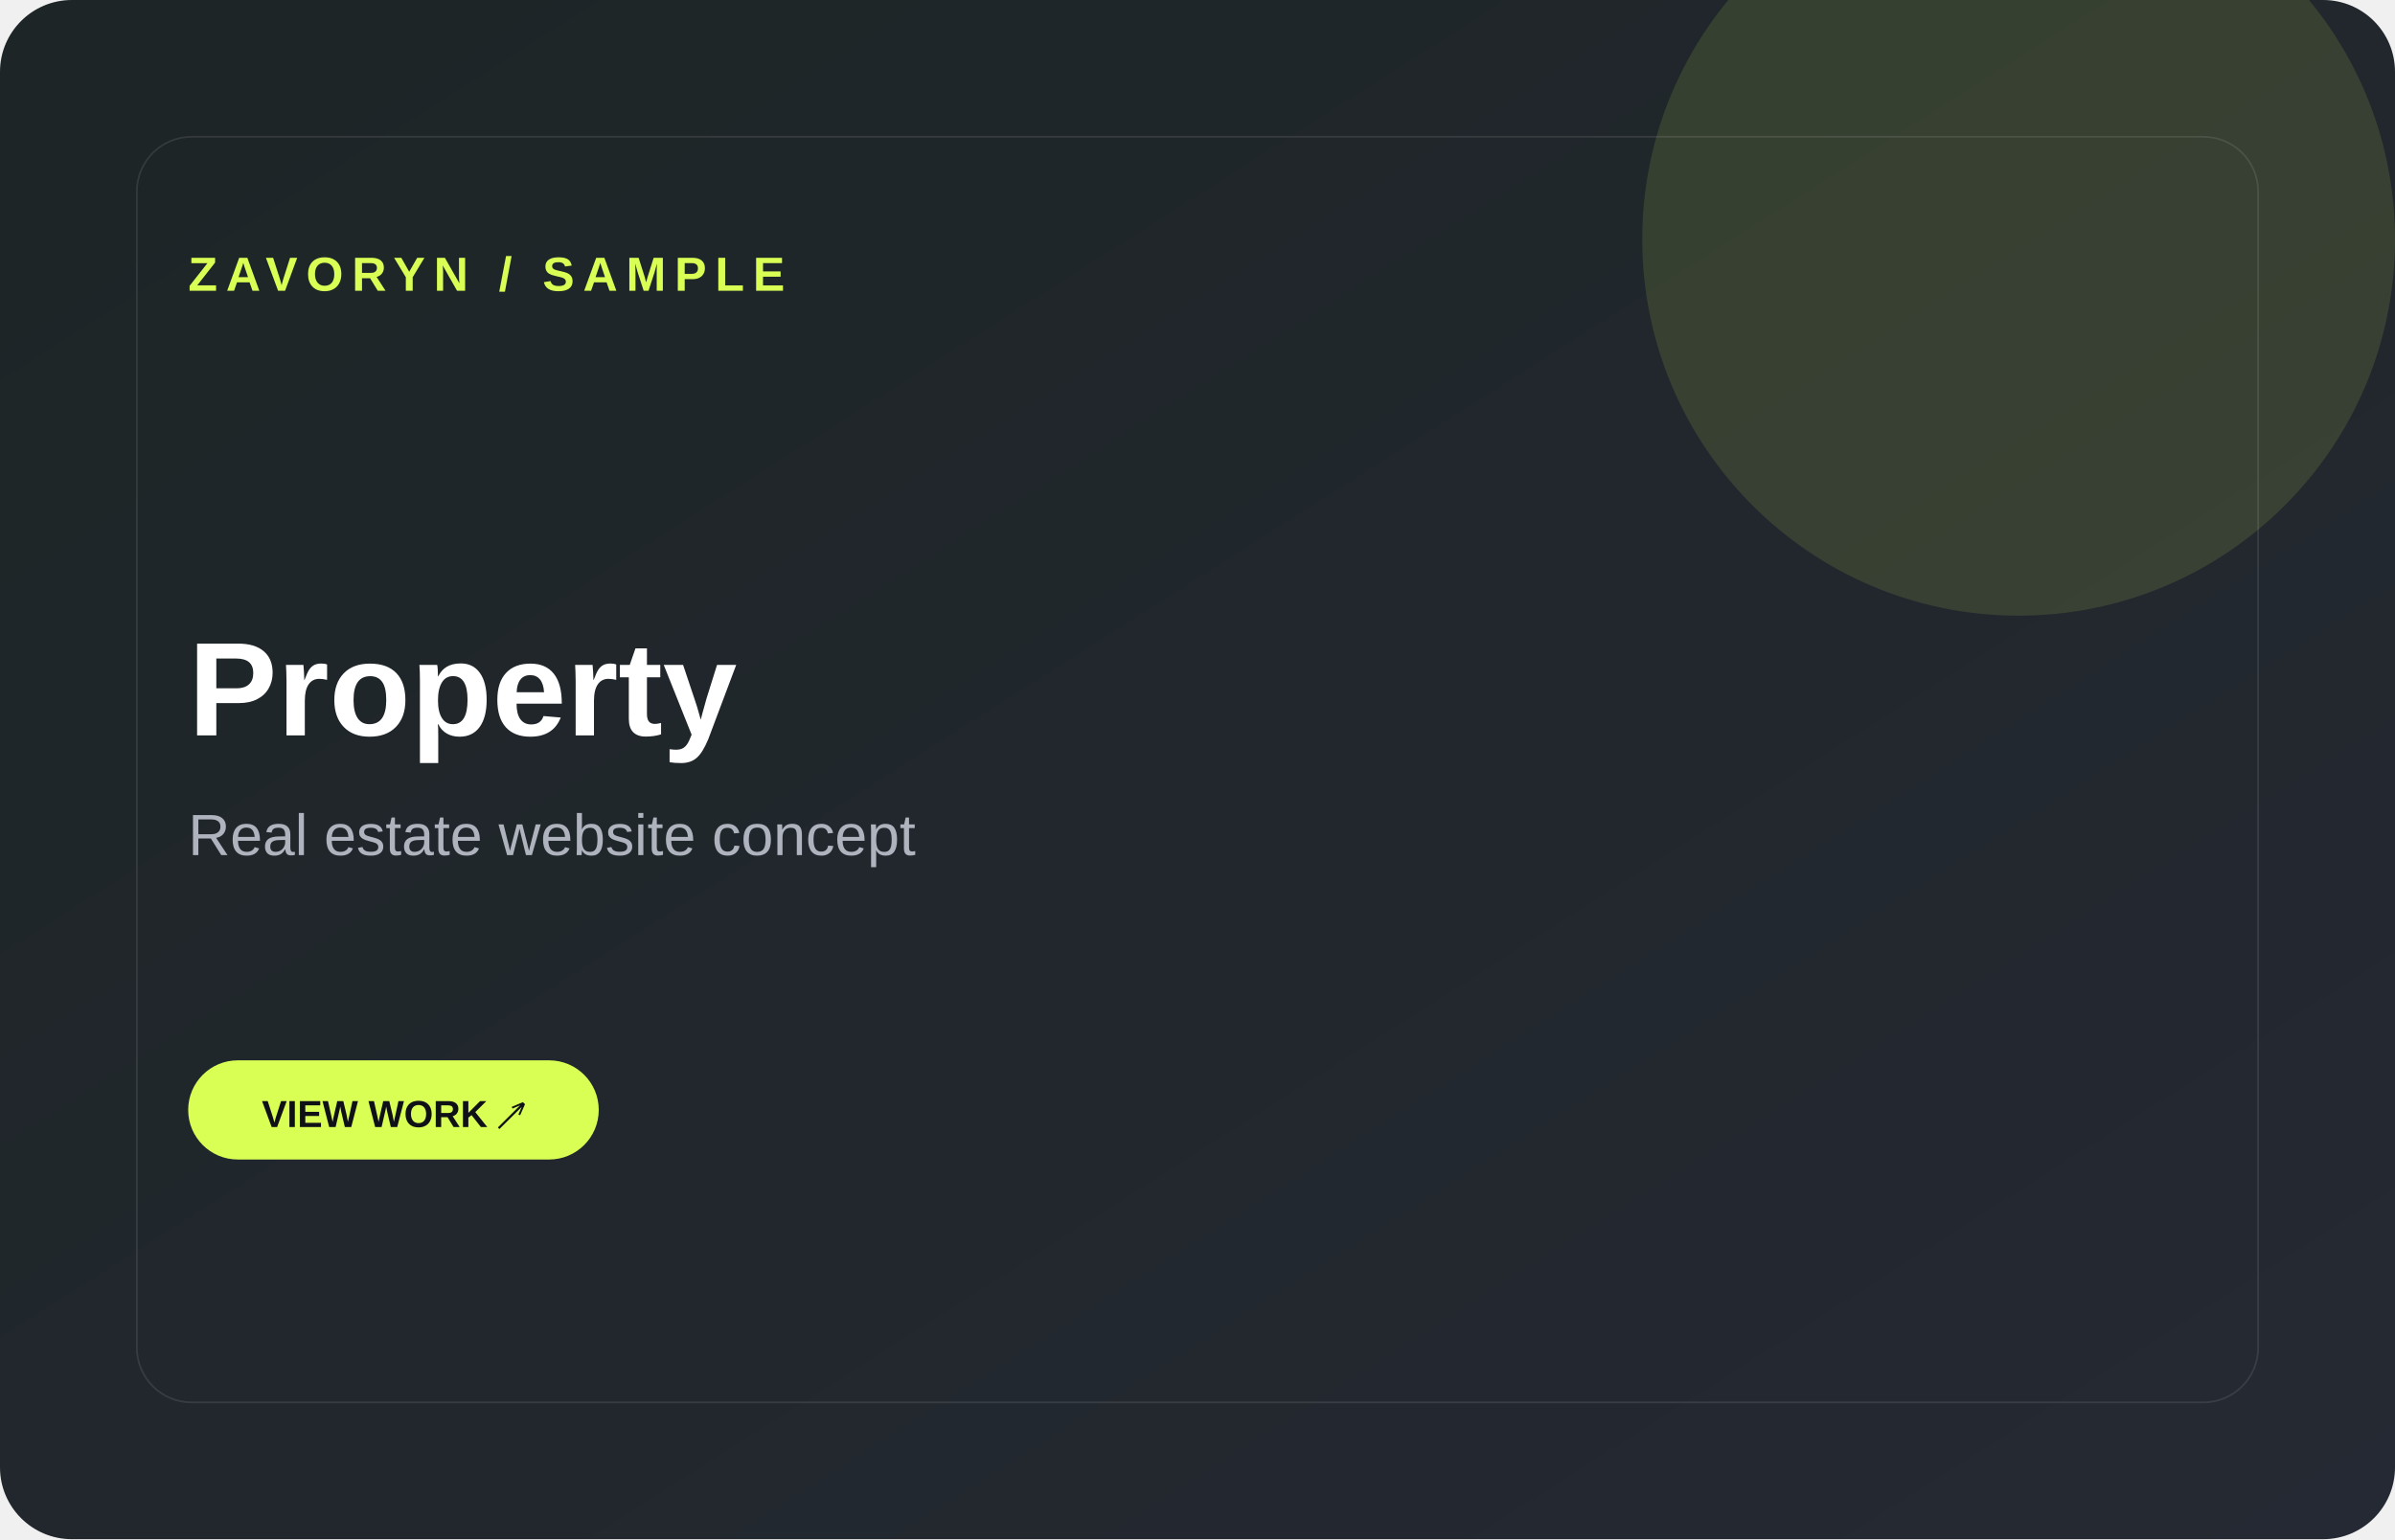
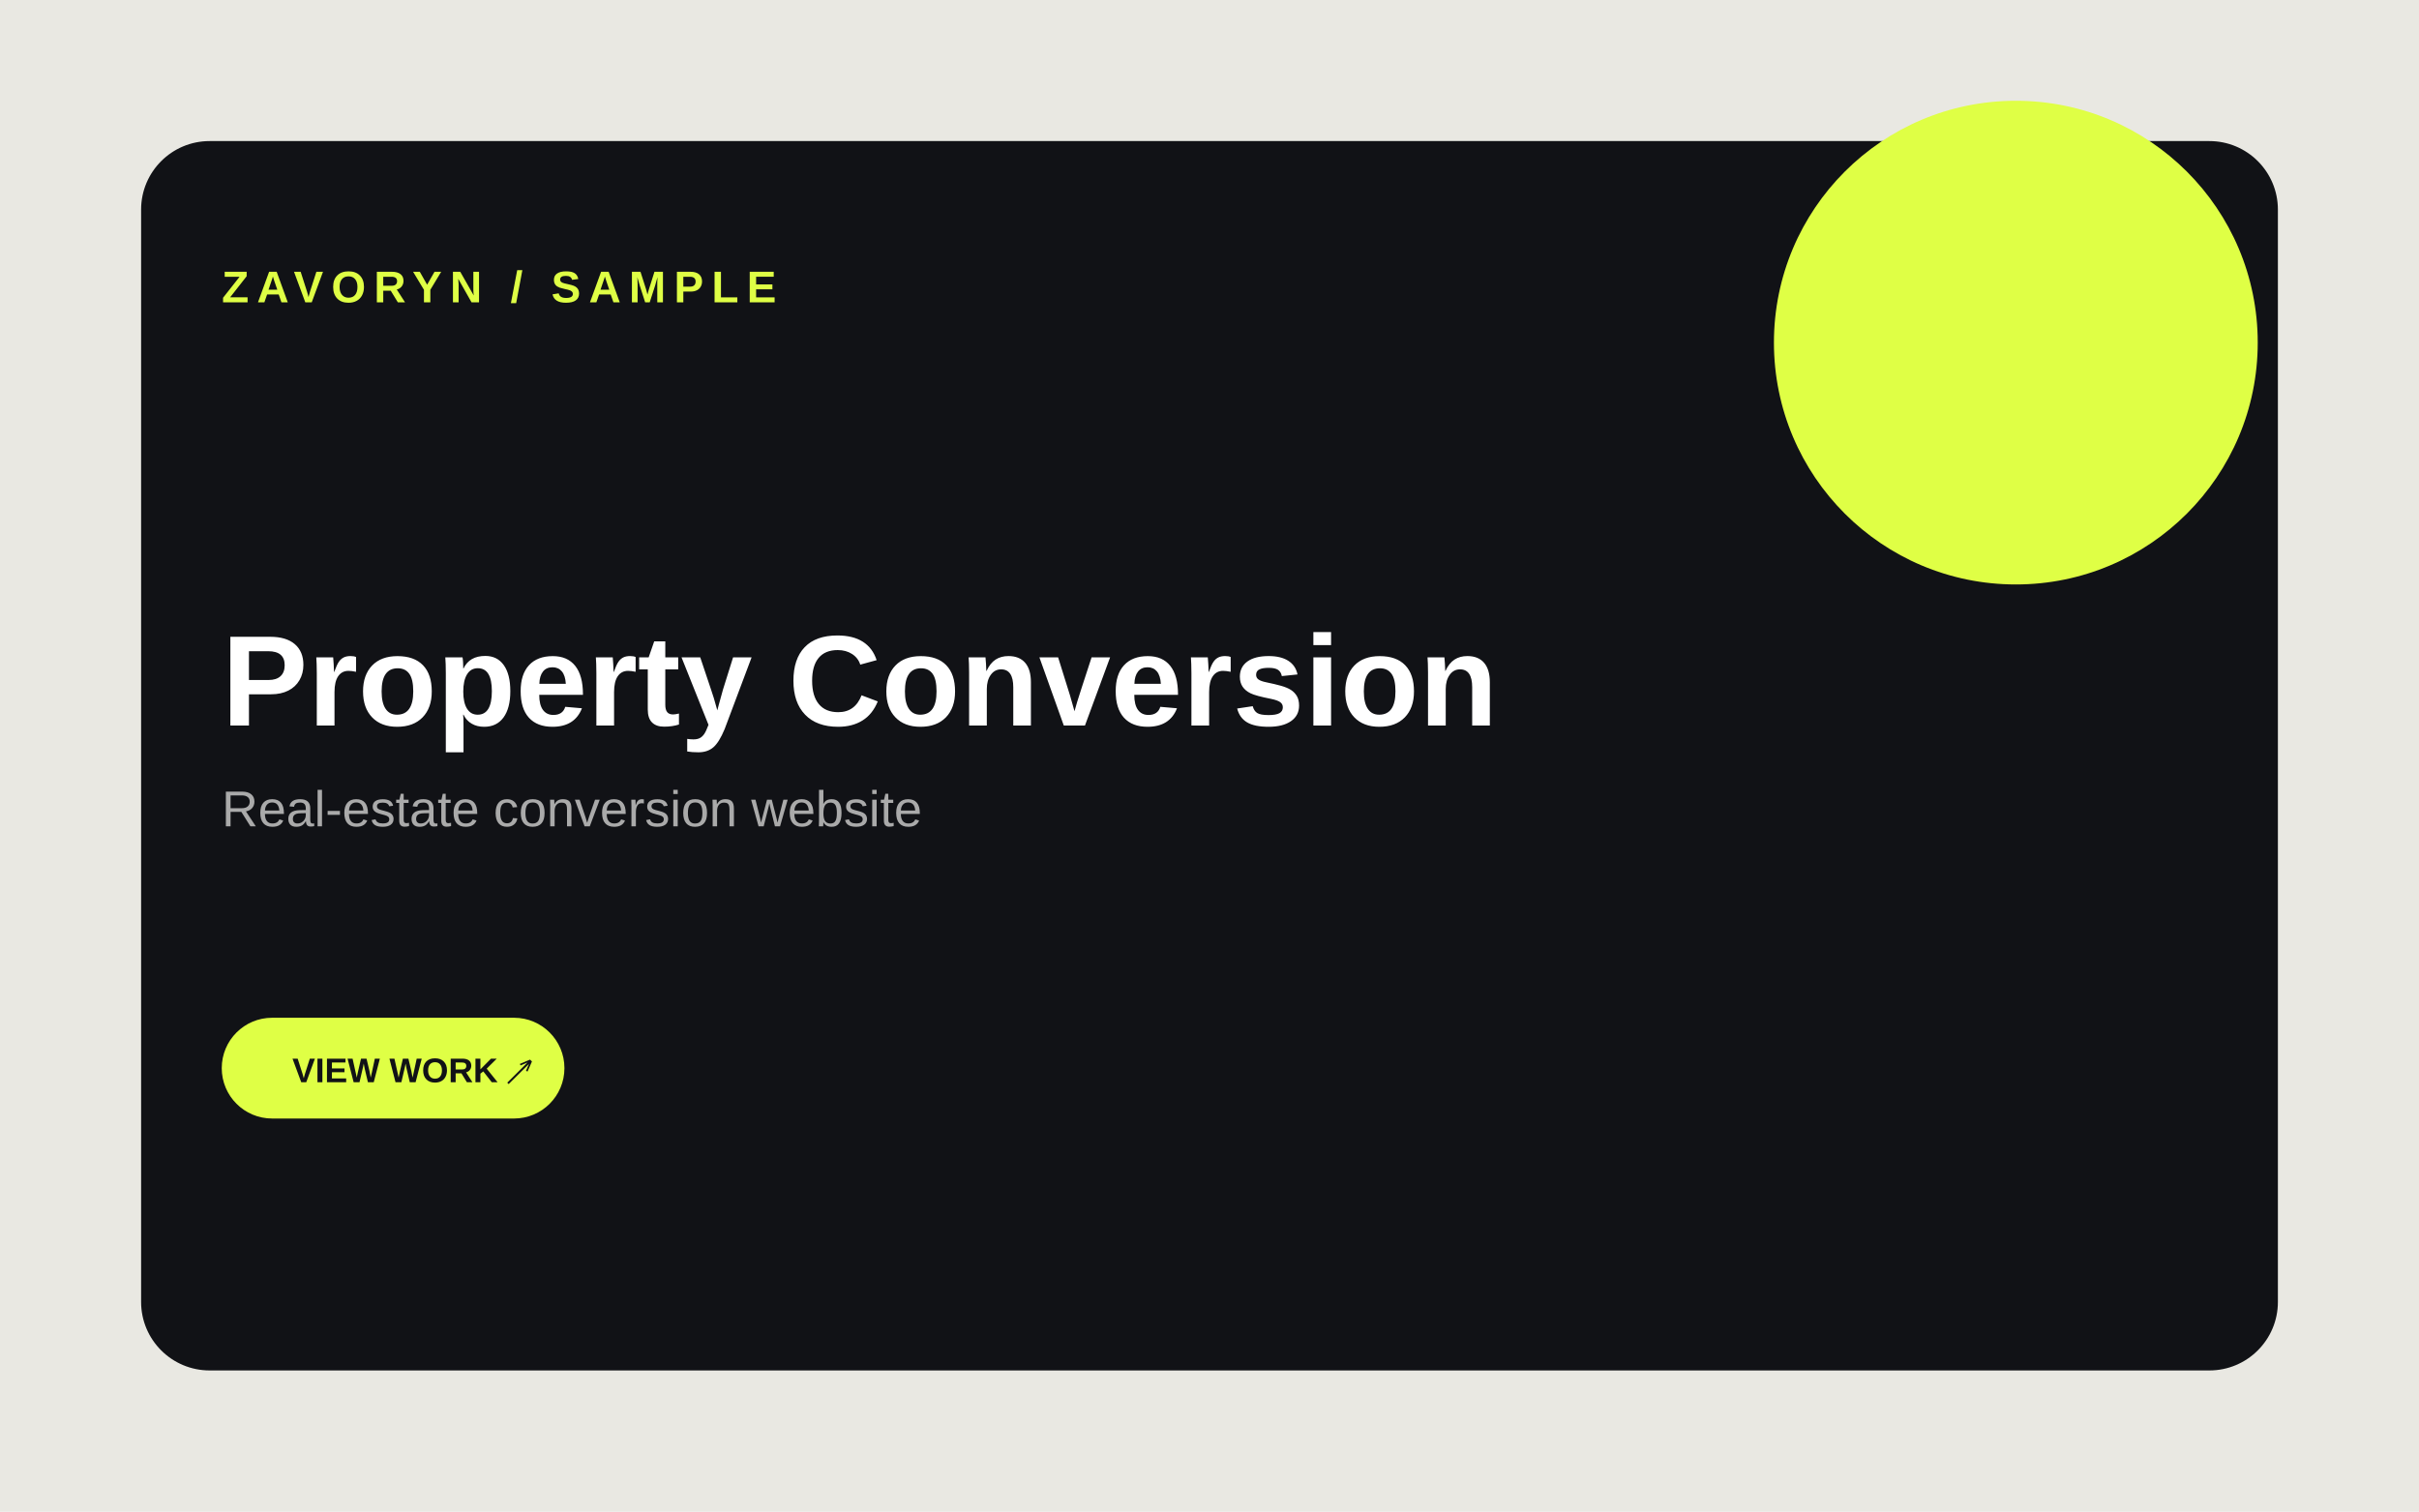
- <svg xmlns="http://www.w3.org/2000/svg" width="1400" height="900" viewBox="0 0 1400 900">
-   <defs>
-     <linearGradient id="g" x1="0" y1="0" x2="1" y2="1">
-       <stop stop-color="#1d2526" />
-       <stop offset="1" stop-color="#252933" />
-     </linearGradient>
-   </defs>
-   <rect width="1400" height="900" rx="42" fill="url(#g)" />
-   <circle cx="1180" cy="140" r="220" fill="#d9ff55" opacity=".12" />
-   <rect x="80" y="80" width="1240" height="740" rx="32" fill="none" stroke="#ffffff" opacity=".1" />
-   <text x="110" y="170" fill="#d9ff55" font-family="Arial" font-size="28" font-weight="700" letter-spacing="5">ZAVORYN / SAMPLE</text>
-   <text x="110" y="430" fill="#fff" font-family="Arial" font-size="78" font-weight="700">Property</text>
-   <text x="110" y="500" fill="#aeb3bd" font-family="Arial" font-size="34">Real estate website concept</text>
-   <rect x="110" y="620" width="240" height="58" rx="29" fill="#d9ff55" />
-   <text x="230" y="659" text-anchor="middle" fill="#101116" font-family="Arial" font-size="22" font-weight="700">VIEW WORK ↗</text>
+ <svg xmlns="http://www.w3.org/2000/svg" viewBox="0 0 1200 750">
+   <rect width="1200" height="750" fill="#e9e8e2" />
+   <rect x="70" y="70" width="1060" height="610" rx="34" fill="#111216" />
+   <circle cx="1000" cy="170" r="120" fill="#dfff45" />
+   <text x="110" y="150" fill="#dfff45" font-family="Arial" font-size="22" font-weight="700" letter-spacing="4">ZAVORYN / SAMPLE</text>
+   <text x="110" y="360" fill="#fff" font-family="Arial" font-size="64" font-weight="700">Property Conversion</text>
+   <text x="110" y="410" fill="#aaa" font-family="Arial" font-size="25">Real-estate conversion website</text>
+   <rect x="110" y="505" width="170" height="50" rx="25" fill="#dfff45" />
+   <text x="145" y="537" fill="#111216" font-family="Arial" font-size="17" font-weight="700">VIEW WORK ↗</text>
</svg>
